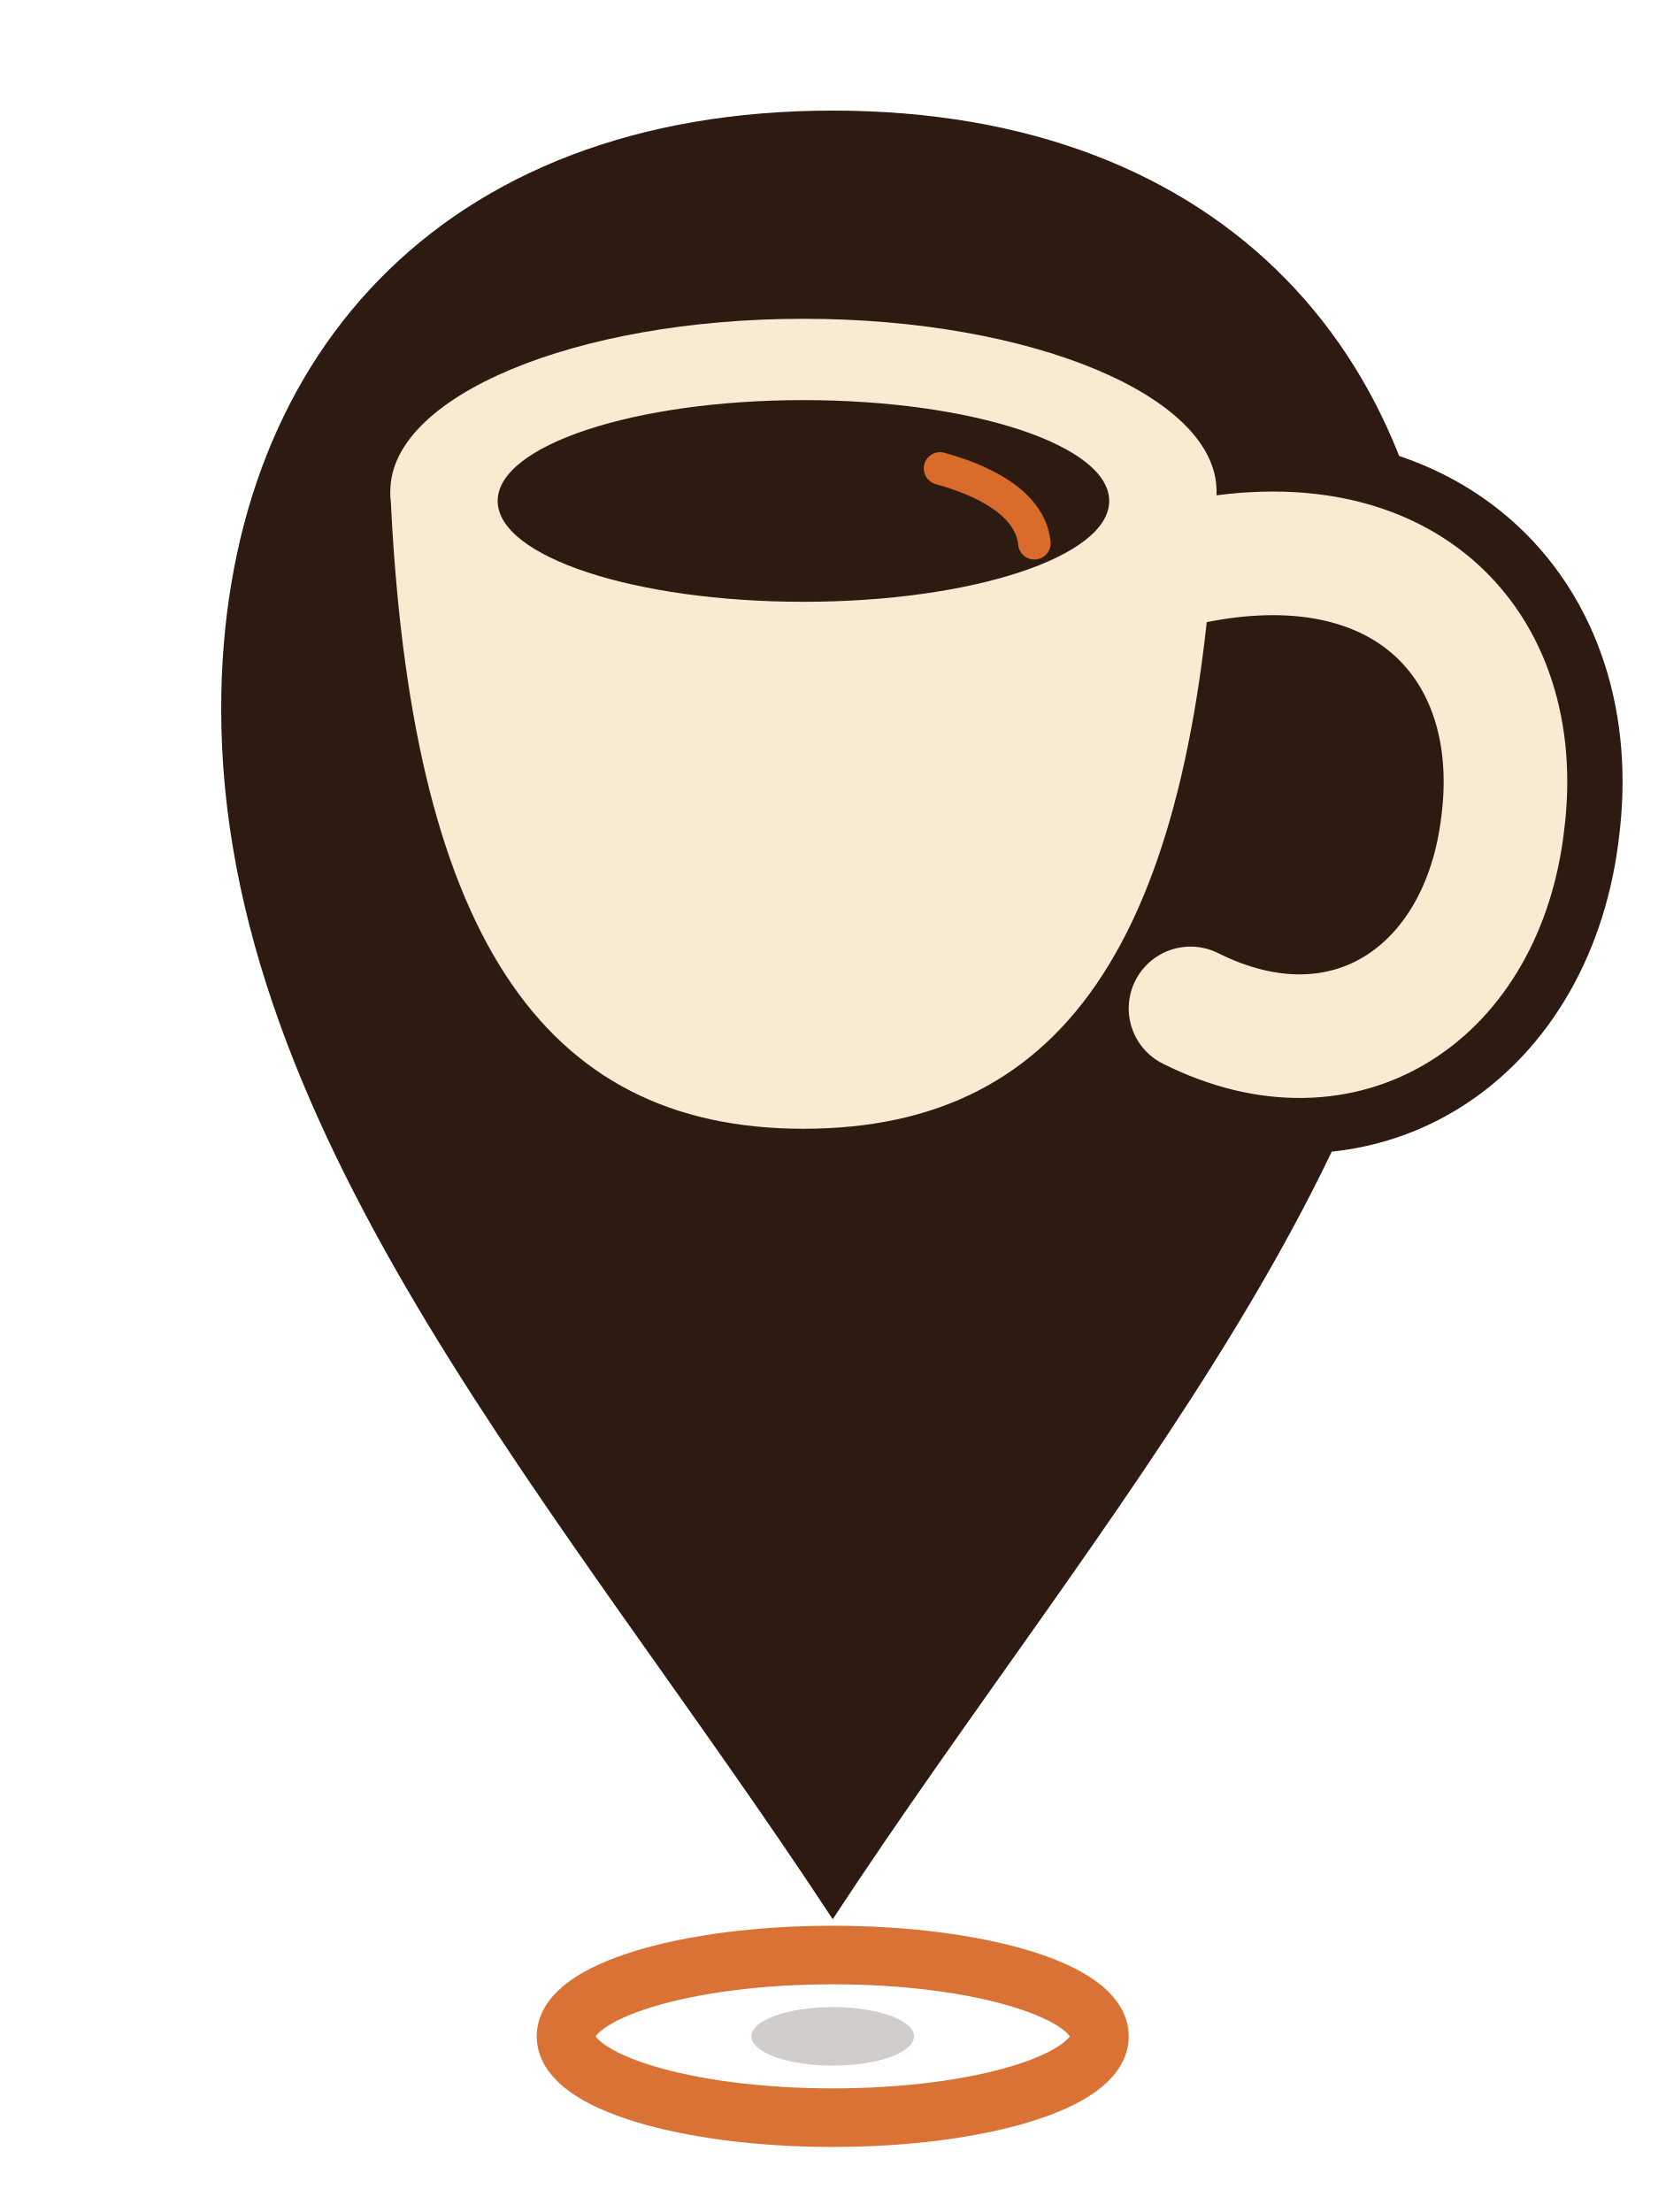
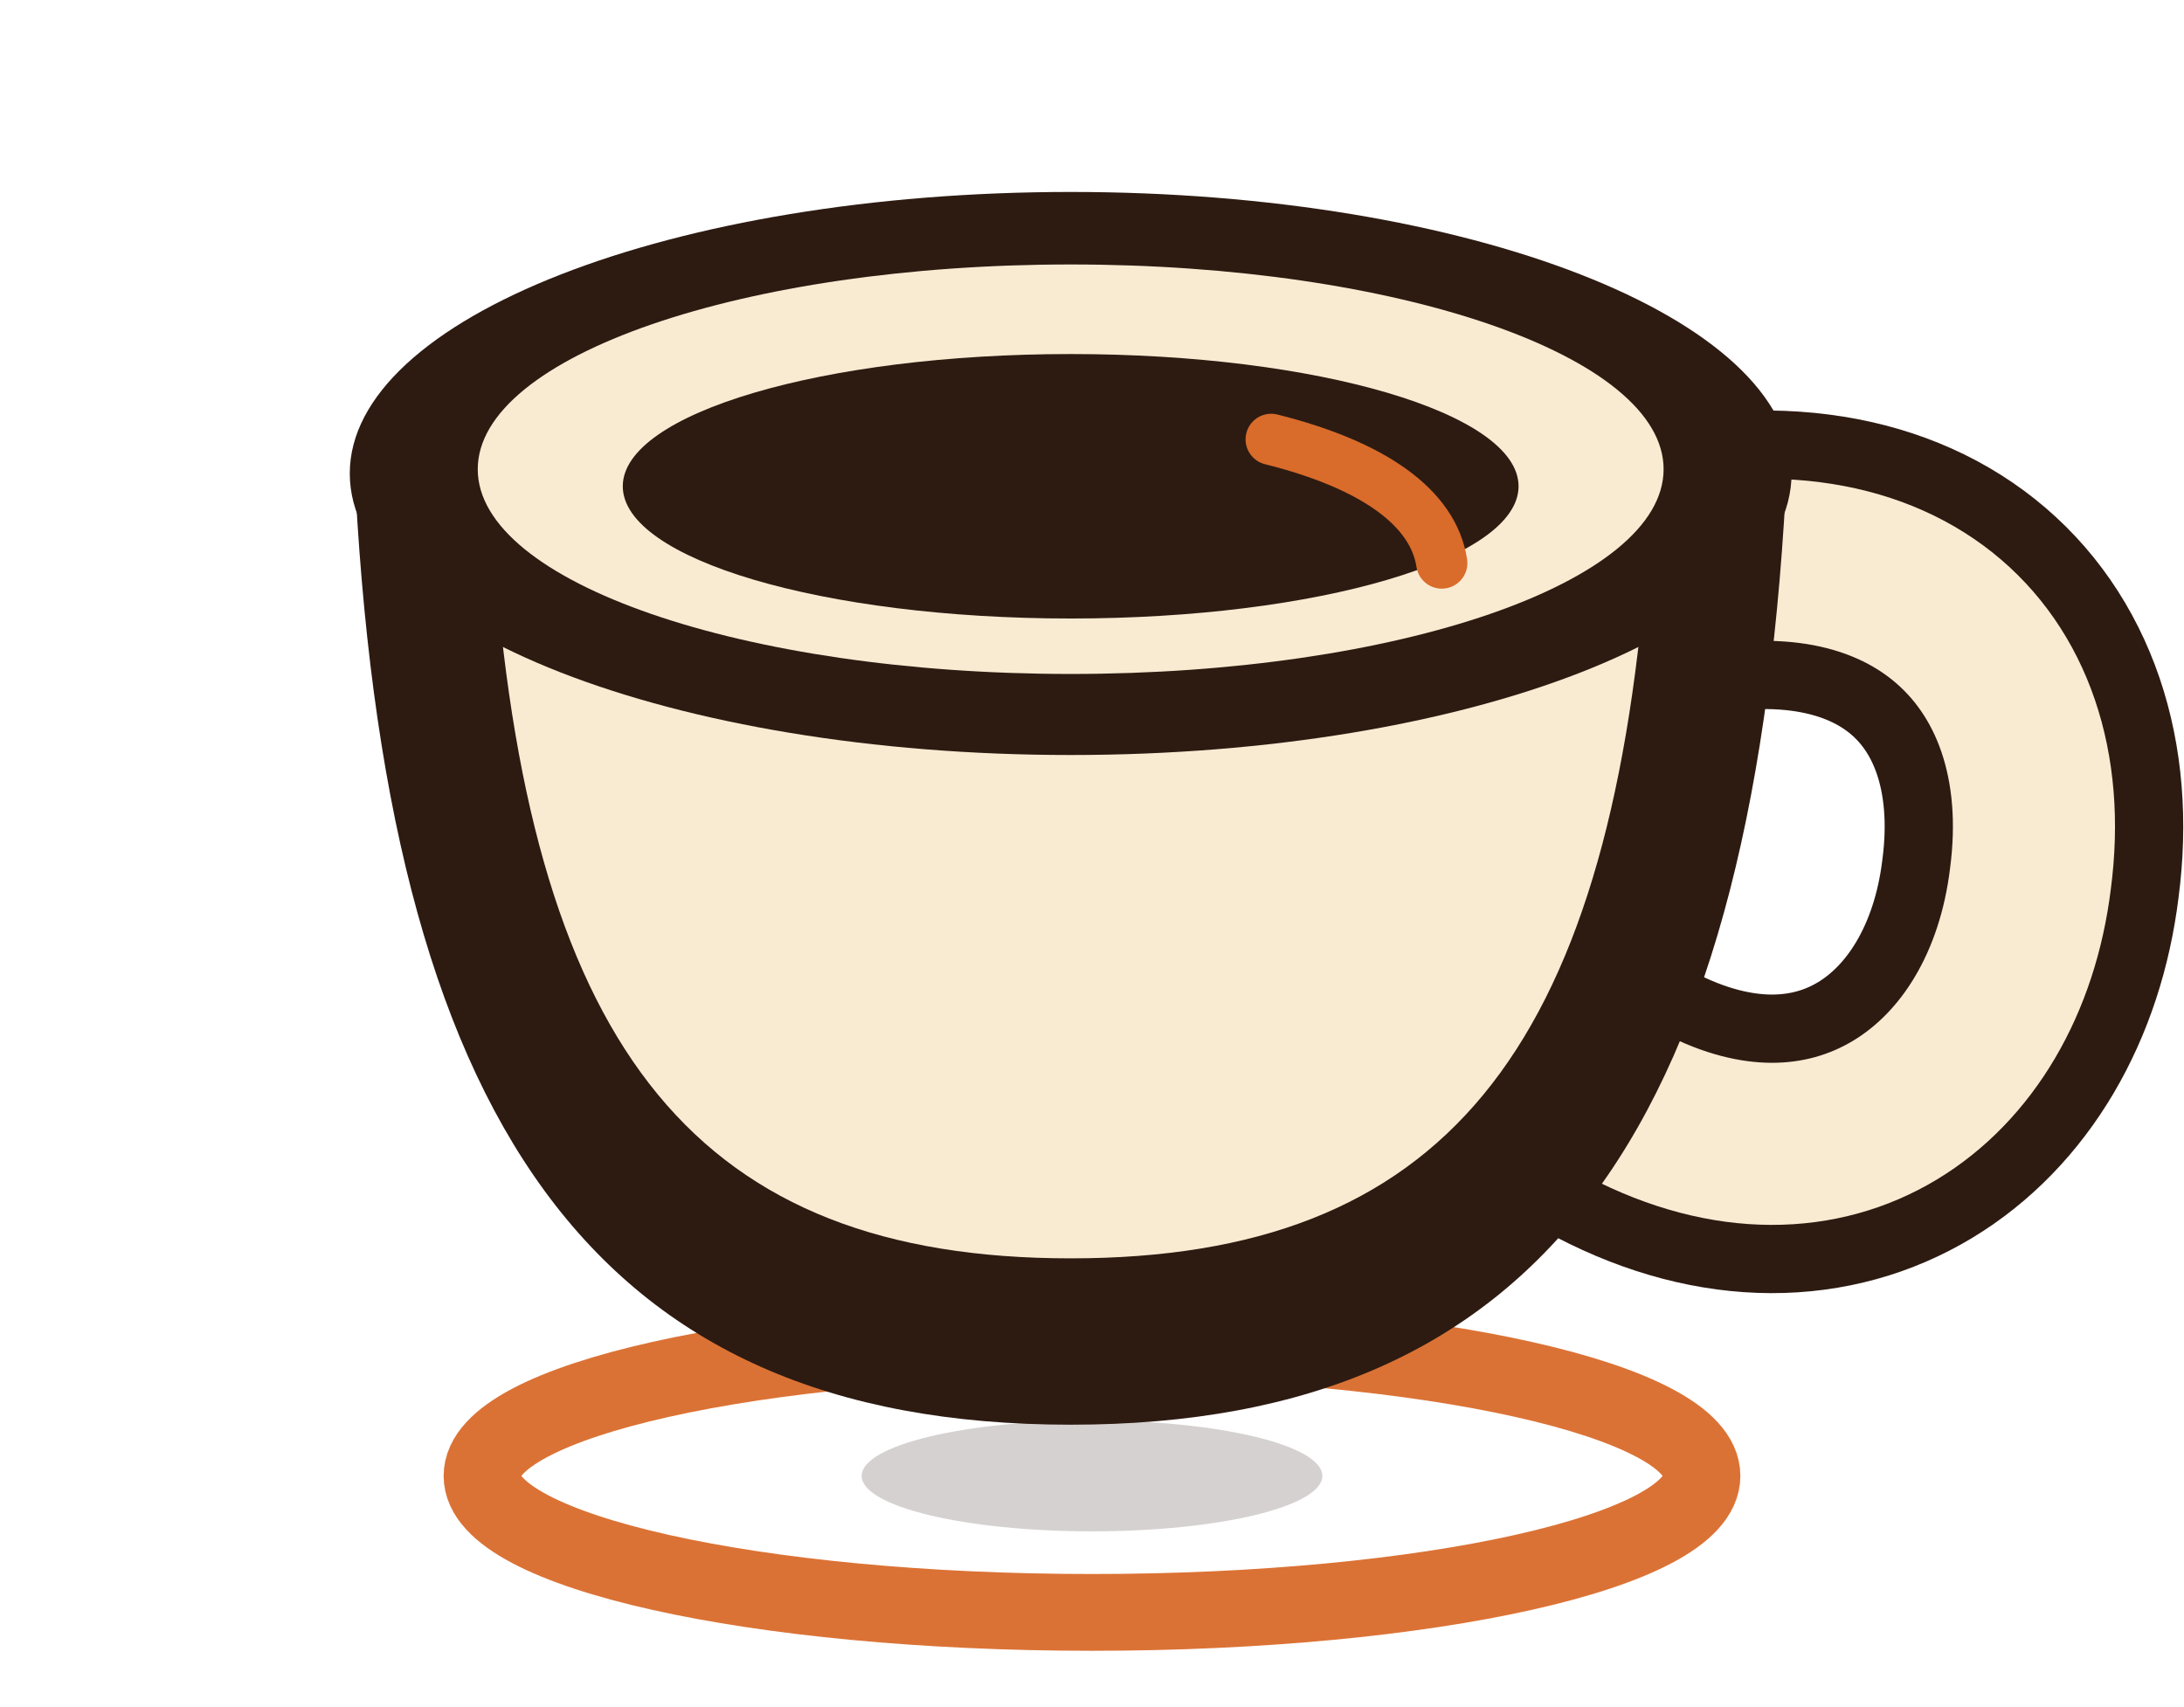
- <svg xmlns="http://www.w3.org/2000/svg" width="512" height="680" viewBox="0 0 512 680">
-   <ellipse cx="256" cy="626" rx="82" ry="25" fill="none" stroke="#D96B2B" stroke-width="18" opacity="0.95" />
-   <ellipse cx="256" cy="626" rx="25" ry="9" fill="#2D1B12" opacity="0.22" />
-   <g transform="translate(0 0)">
-     <path d="M256 34 C135 34 68 111 68 218 C68 350 174 465 256 590 C338 465 444 350 444 218 C444 111 377 34 256 34 Z" fill="#2D1B12" />
-     <path d="M361 174 C431 157 469 198 462 253 C456 305 414 334 366 310" fill="none" stroke="#2D1B12" stroke-width="72" stroke-linecap="round" stroke-linejoin="round" />
-     <path d="M361 174 C431 157 469 198 462 253 C456 305 414 334 366 310" fill="none" stroke="#F8EBD2" stroke-width="38" stroke-linecap="round" stroke-linejoin="round" />
-     <path d="M120 151 C126 286 166 347 247 347 C329 347 368 286 374 151 Z" fill="#F8EBD2" />
-     <ellipse cx="247" cy="151" rx="127" ry="53" fill="#F8EBD2" />
-     <ellipse cx="247" cy="154" rx="94" ry="31" fill="#2D1B12" />
-     <path d="M289 144 C307 149 317 157 318 167" fill="none" stroke="#D96B2B" stroke-width="10" stroke-linecap="round" />
+ <svg xmlns="http://www.w3.org/2000/svg" width="512" height="400" viewBox="0 0 512 400" role="img">
+   <ellipse cx="256" cy="346" rx="143" ry="32" fill="none" stroke="#D96B2B" stroke-width="18" opacity="0.95" />
+   <ellipse cx="256" cy="346" rx="54" ry="13" fill="#2D1B12" opacity="0.2" />
+   <g transform="translate(0 8)">
+     <path d="M382 128 C445 110 483 145 476 198 C470 247 429 276 381 251" fill="none" stroke="#2D1B12" stroke-width="70" stroke-linecap="round" stroke-linejoin="round" />
+     <path d="M382 128 C445 110 483 145 476 198 C470 247 429 276 381 251" fill="none" stroke="#F8EBD2" stroke-width="38" stroke-linecap="round" stroke-linejoin="round" />
+     <path d="M83 100 C90 255 139 326 251 326 C363 326 412 255 419 100 Z" fill="#2D1B12" />
+     <path d="M116 124 C125 239 164 287 251 287 C338 287 377 239 386 124 Z" fill="#F8EBD2" />
+     <ellipse cx="251" cy="103" rx="169" ry="66" fill="#2D1B12" />
+     <ellipse cx="251" cy="102" rx="139" ry="48" fill="#F8EBD2" />
+     <ellipse cx="251" cy="106" rx="105" ry="31" fill="#2D1B12" />
+     <path d="M298 95 C322 101 336 111 338 124" fill="none" stroke="#D96B2B" stroke-width="12" stroke-linecap="round" />
  </g>
</svg>
